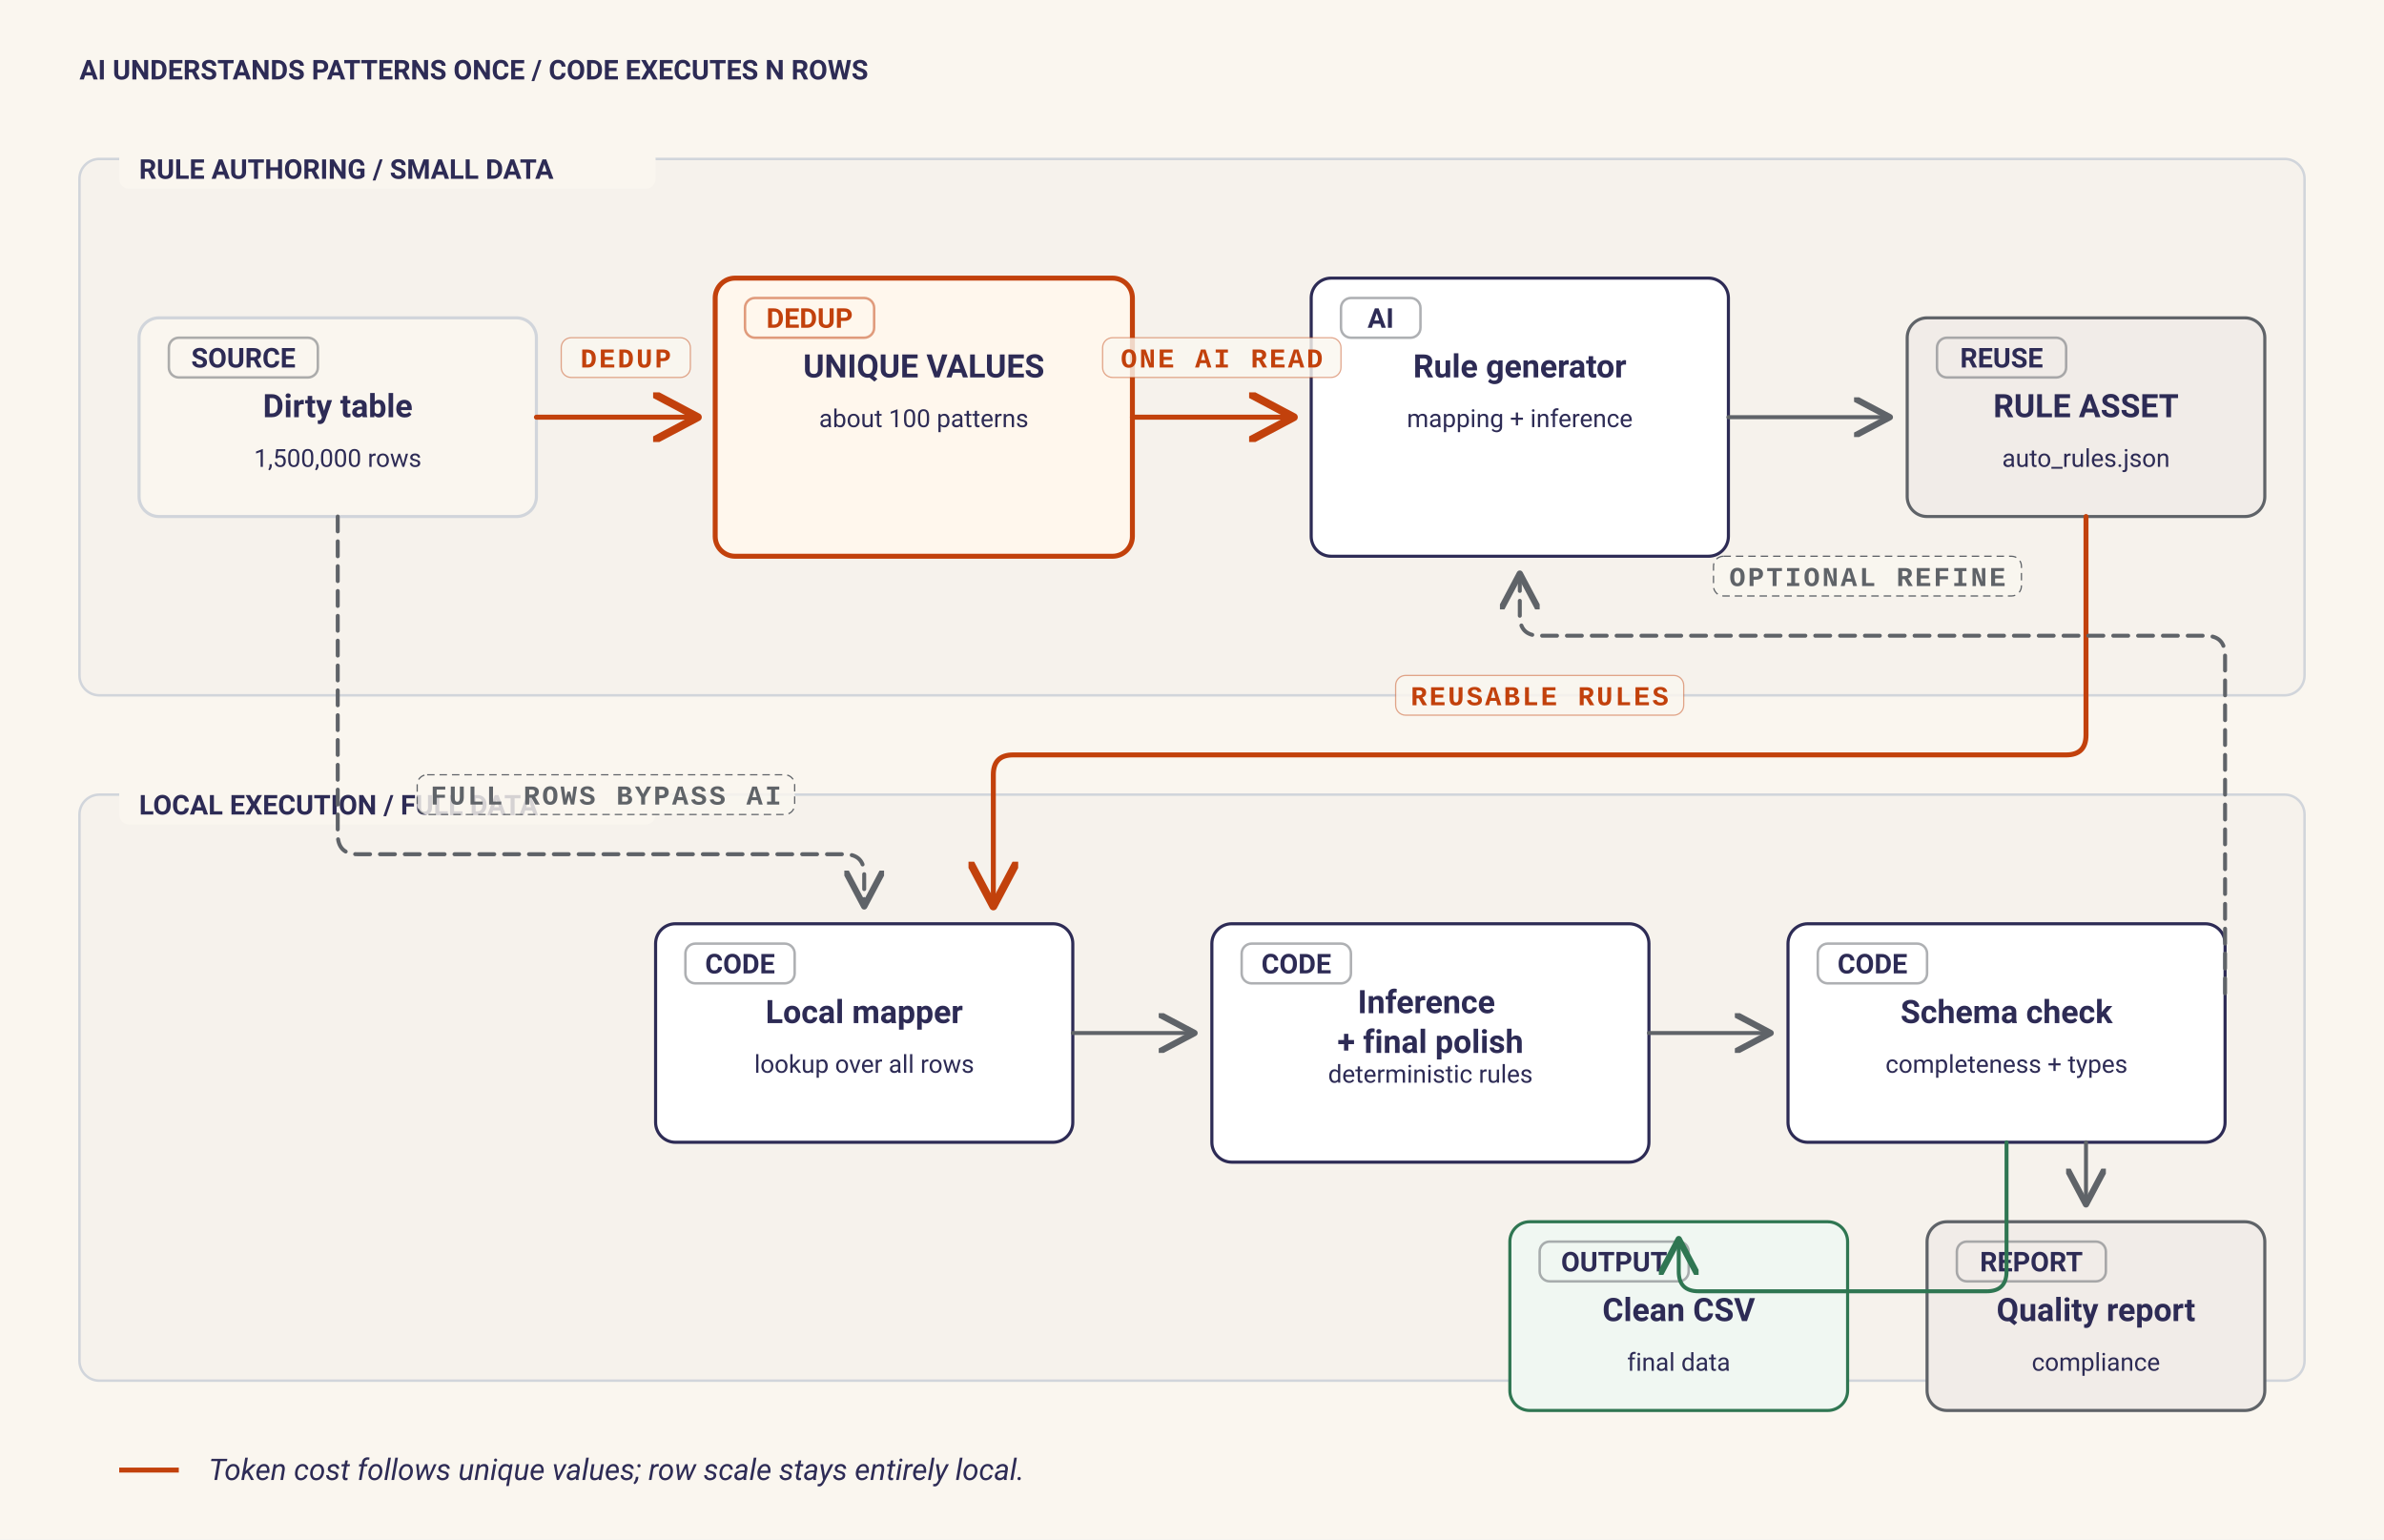
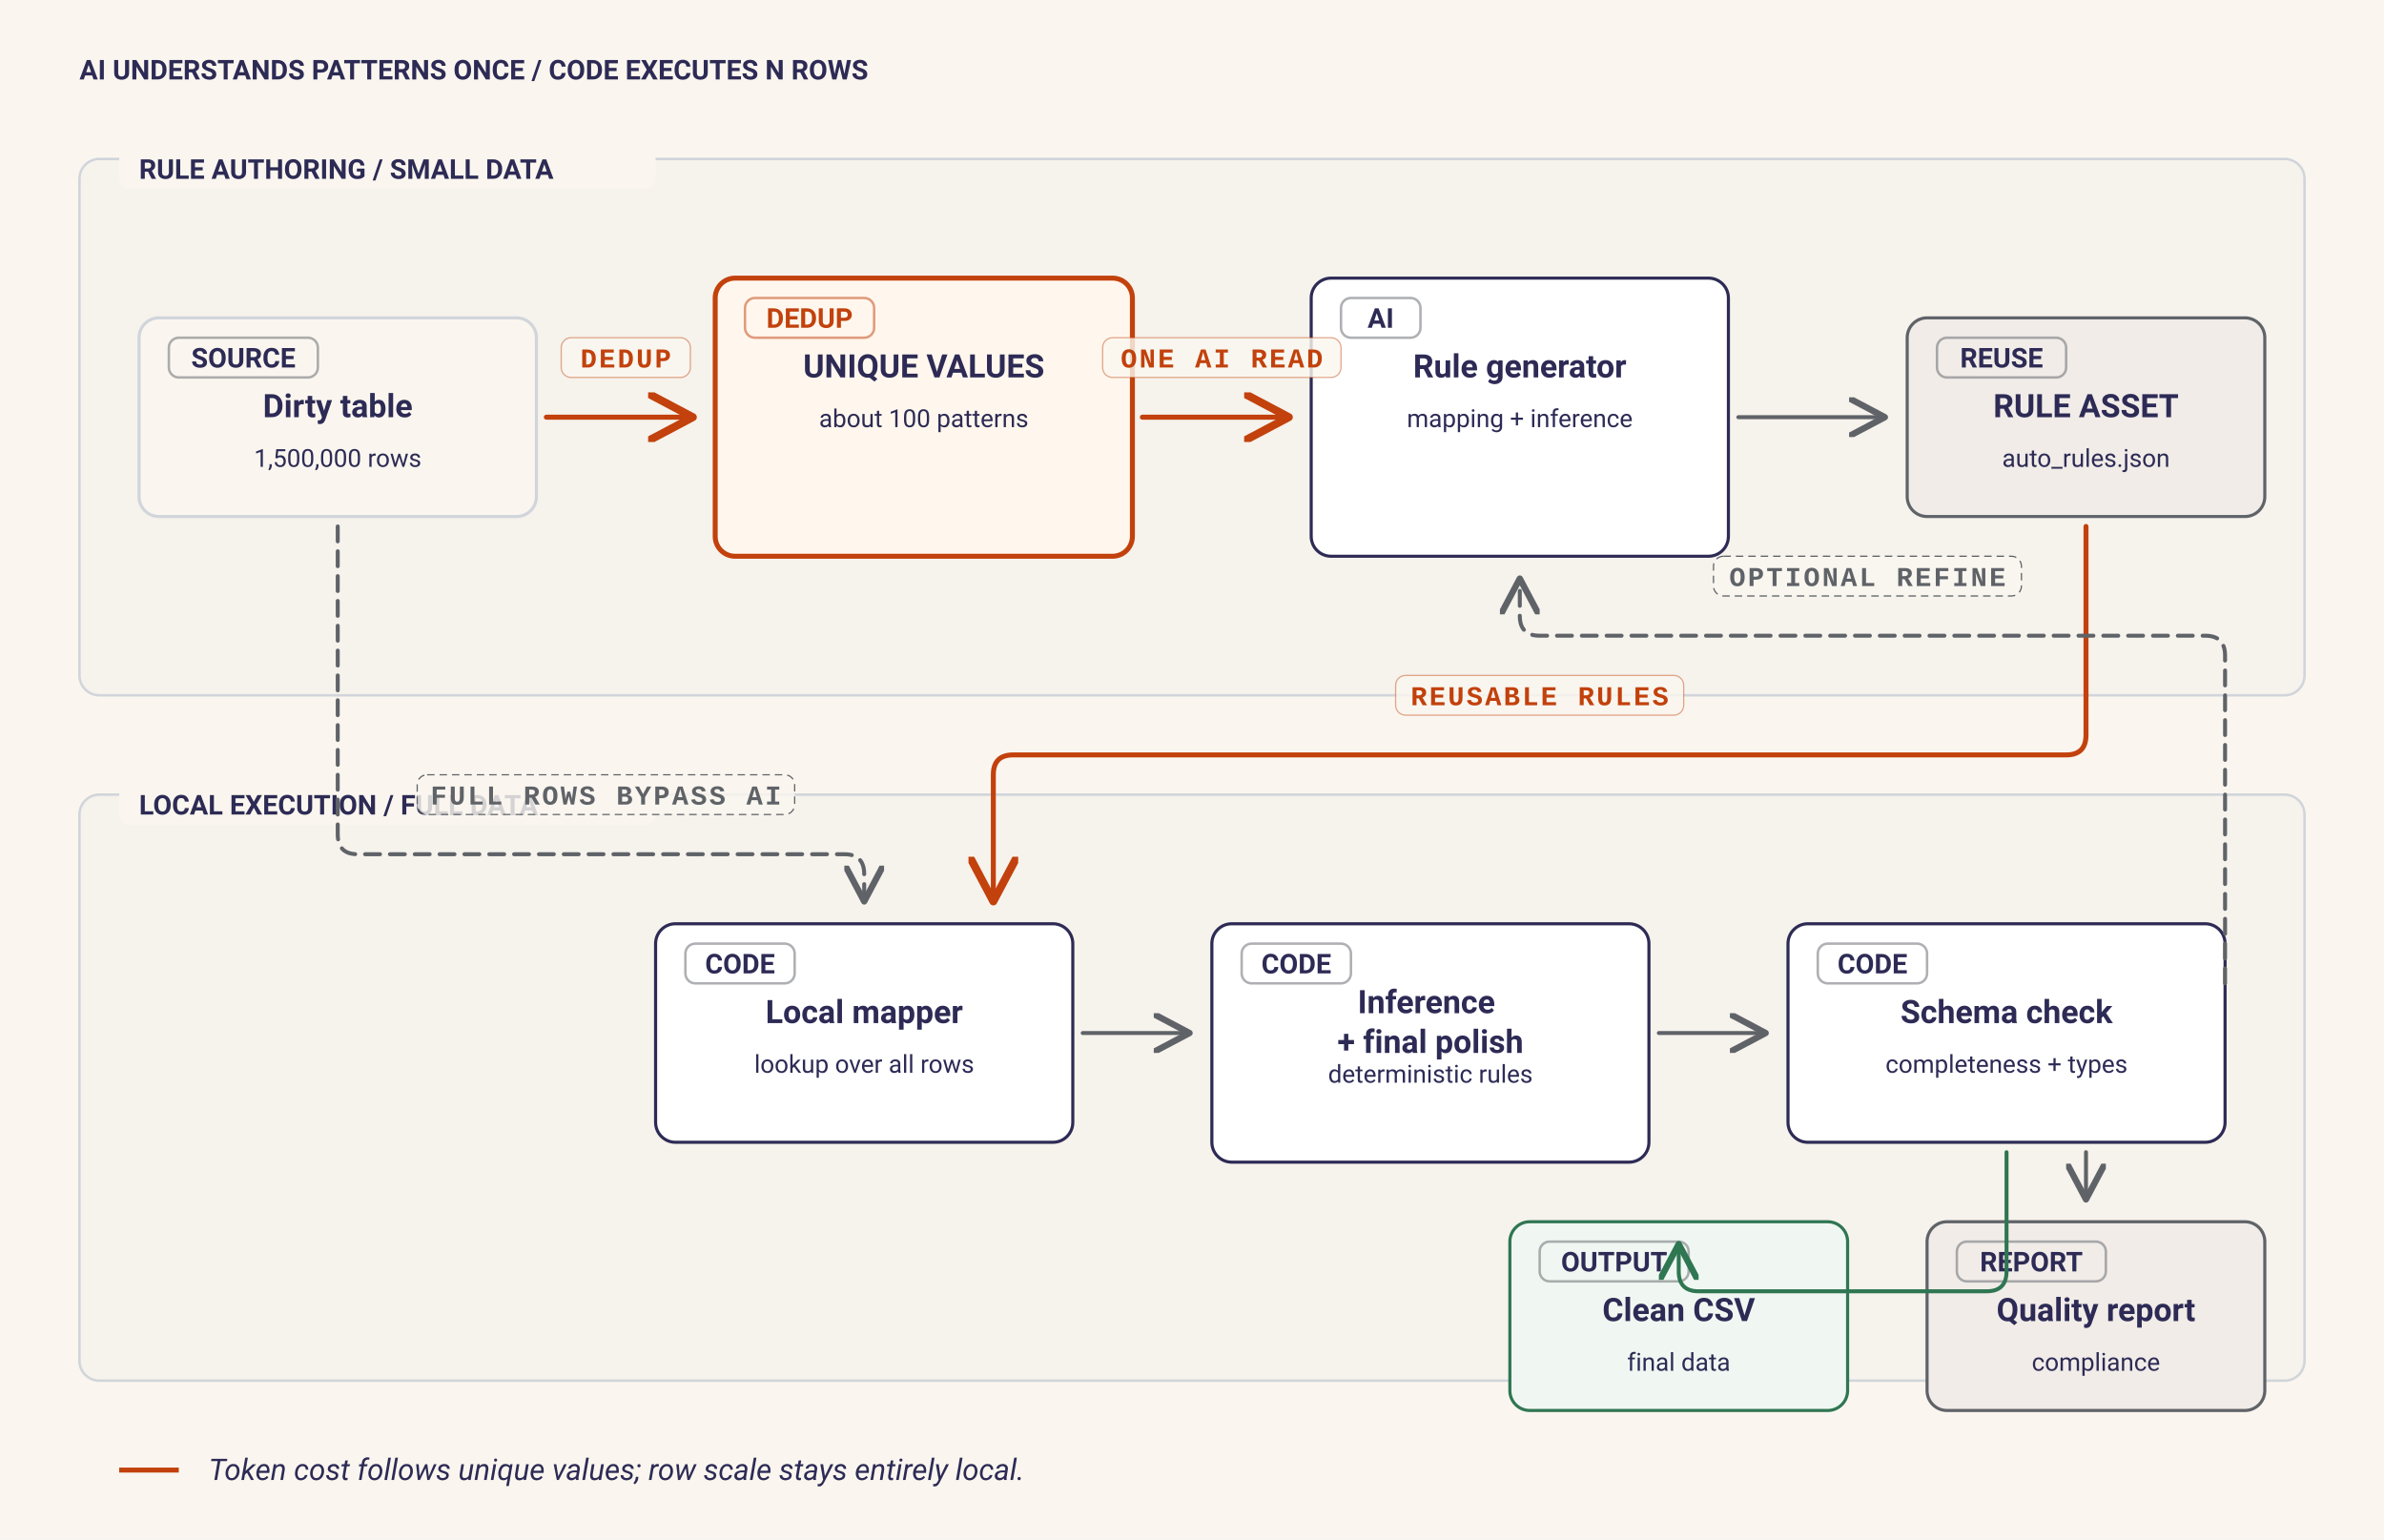
<svg xmlns="http://www.w3.org/2000/svg" class="editorial-diagram editorial-diagram-schema-mapper diagram-typography-standard" viewBox="0 0 960 620" width="100%" role="img" aria-labelledby="schema-mapper-title schema-mapper-desc" preserveAspectRatio="xMidYMid meet">
  <defs>
    <marker id="schema-mapper-arrow-default" markerWidth="10" markerHeight="10" refX="9" refY="5" orient="auto-start-reverse">
      <path d="M0.5,0.5 L9,5 L0.5,9.5" fill="none" stroke="#5f6368" stroke-width="1.6" stroke-linecap="round" stroke-linejoin="round" />
    </marker>
    <marker id="schema-mapper-arrow-accent" markerWidth="10" markerHeight="10" refX="9" refY="5" orient="auto-start-reverse">
      <path d="M0.5,0.5 L9,5 L0.5,9.5" fill="none" stroke="#c2410c" stroke-width="1.6" stroke-linecap="round" stroke-linejoin="round" />
    </marker>
    <marker id="schema-mapper-arrow-success" markerWidth="10" markerHeight="10" refX="9" refY="5" orient="auto-start-reverse">
      <path d="M0.5,0.5 L9,5 L0.5,9.5" fill="none" stroke="#2f7652" stroke-width="1.6" stroke-linecap="round" stroke-linejoin="round" />
    </marker>
    <marker id="schema-mapper-arrow-danger" markerWidth="10" markerHeight="10" refX="9" refY="5" orient="auto-start-reverse">
      <path d="M0.5,0.5 L9,5 L0.5,9.5" fill="none" stroke="#a34444" stroke-width="1.6" stroke-linecap="round" stroke-linejoin="round" />
    </marker>
  </defs>
  <style>
.editorial-diagram text{font-family:-apple-system,BlinkMacSystemFont,'Segoe UI',Roboto,'Noto Sans SC',sans-serif;fill:#2d2b55;letter-spacing:0}
.zone&gt;rect:first-child{fill:#2d2b55;fill-opacity:.018;stroke:#d1d5db;stroke-width:1}
.zone-label-mask{fill:#faf6ef}
.connector-label rect{fill:#faf6ef;fill-opacity:.82}
.zone-label,.node-tag,.connector-label text,.label-eyebrow{font-family:'SFMono-Regular',Consolas,'Liberation Mono','Noto Sans Mono CJK SC',monospace;font-size:11px;font-weight:600;letter-spacing:.08em;fill:#5f6368}
.lane rect{fill:#faf6ef;stroke:#e5e7eb;stroke-width:1}.lane-tinted rect{fill:#2d2b55;fill-opacity:.018}
.lane line{stroke:#d1d5db;stroke-width:1}.lane-label{font-family:'SFMono-Regular',Consolas,'Liberation Mono','Noto Sans Mono CJK SC',monospace;font-size:11px;font-weight:600;fill:#5f6368;letter-spacing:.06em}
.connector{fill:none;stroke:#5f6368;stroke-width:1.6;stroke-linejoin:round;stroke-linecap:round}
.connector-accent{stroke:#c2410c;stroke-width:2}
.connector-success{stroke:#2f7652}.connector-danger{stroke:#a34444}
.connector-dashed{stroke-dasharray:6 4}
.node-mask,.decision-mask{fill:#faf6ef;stroke:none}
.node-box{fill:#ffffff;stroke:#2d2b55;stroke-width:1.25}
.node-muted .node-box{fill:#faf6ef;stroke:#d1d5db}
.node-store .node-box{fill:#2d2b55;fill-opacity:.045;stroke:#5f6368}
.node-optional .node-box{fill:#faf6ef;stroke:#d1d5db;stroke-dasharray:6 4}
.node-focal .node-box{fill:#fff7ed;stroke:#c2410c;stroke-width:2}
.node-success .node-box{fill:#f0f7f2;stroke:#2f7652}
.node-danger .node-box{fill:#fdf2f2;stroke:#a34444}
.node-tag-box{fill:none;stroke:#5f6368;stroke-opacity:.5}
.node-focal .node-tag-box{stroke:#c2410c}.node-focal .node-tag{fill:#c2410c}
.node-title,.decision-title{font-size:13px;font-weight:650}
.node-subtitle,.decision-subtitle{font-family:'SFMono-Regular',Consolas,'Liberation Mono','Noto Sans Mono CJK SC',monospace;font-size:10px;fill:#5f6368}
.decision-box{fill:#ffffff;stroke:#2d2b55;stroke-width:1.25}
.decision-focal .decision-box{fill:#fff7ed;stroke:#c2410c;stroke-width:2}
.connector-label rect{stroke:#e5e7eb;stroke-width:.5}
.connector-label-accent rect{stroke:#c2410c;stroke-opacity:.45}.connector-label-accent text{fill:#c2410c}
.connector-label-success rect{stroke:#2f7652;stroke-opacity:.45}.connector-label-success text{fill:#2f7652}
.connector-label-danger rect{stroke:#a34444;stroke-opacity:.45}.connector-label-danger text{fill:#a34444}
.connector-label-dashed rect{stroke:#5f6368;stroke-dasharray:3 2}.connector-label-dashed text{fill:#5f6368}
.annotation line{stroke:#c2410c;stroke-width:2}.annotation text{font-size:12px;font-style:italic}
.label-metric{font-family:'SFMono-Regular',Consolas,'Liberation Mono','Noto Sans Mono CJK SC',monospace;font-size:12px;font-weight:600;fill:#c2410c}
.step-header rect{fill:#2d2b55;fill-opacity:.1}.step-header text{font-family:'SFMono-Regular',Consolas,'Liberation Mono','Noto Sans Mono CJK SC',monospace;font-size:11px;font-weight:600;fill:#5f6368}
.step-header .step-label{letter-spacing:.06em}.step-focal rect{fill:#f97316;fill-opacity:.16}.step-focal text{fill:#c2410c}
.diagram-typography-expanded .zone-label,.diagram-typography-expanded .node-tag,.diagram-typography-expanded .connector-label text,.diagram-typography-expanded .label-eyebrow{font-size:12px}
.diagram-typography-expanded .node-title,.diagram-typography-expanded .decision-title{font-size:14px}
.diagram-typography-expanded .node-subtitle,.diagram-typography-expanded .decision-subtitle{font-size:10px}
.diagram-typography-expanded .annotation text{font-size:13px}
</style>
  <rect width="960" height="620" fill="#faf6ef" />
  <g class="zone">
    <rect x="32" y="64" width="896" height="216" rx="8" />
    <rect class="zone-label-mask" x="48" y="60" width="216" height="16" rx="4" />
    <text class="zone-label" x="56" y="72">RULE AUTHORING / SMALL DATA</text>
  </g>
  <g class="zone">
    <rect x="32" y="320" width="896" height="236" rx="8" />
    <rect class="zone-label-mask" x="48" y="316" width="216" height="16" rx="4" />
    <text class="zone-label" x="56" y="328">LOCAL EXECUTION / FULL DATA</text>
  </g>
  <g class="node node-muted">
    <rect class="node-mask" x="56" y="128" width="160" height="80" rx="8" />
    <rect class="node-box" x="56" y="128" width="160" height="80" rx="8" />
    <rect class="node-tag-box" x="68" y="136" width="60" height="16" rx="4" />
    <text class="node-tag" x="98" y="148" text-anchor="middle">SOURCE</text>
    <text class="node-title" text-anchor="middle">
      <tspan x="136" y="168">Dirty table</tspan>
    </text>
    <text class="node-subtitle" text-anchor="middle">
      <tspan x="136" y="188">1,500,000 rows</tspan>
    </text>
  </g>
  <g class="node node-focal">
    <rect class="node-mask" x="288" y="112" width="168" height="112" rx="8" />
    <rect class="node-box" x="288" y="112" width="168" height="112" rx="8" />
    <rect class="node-tag-box" x="300" y="120" width="52" height="16" rx="4" />
    <text class="node-tag" x="326" y="132" text-anchor="middle">DEDUP</text>
    <text class="node-title" text-anchor="middle">
      <tspan x="372" y="152">UNIQUE VALUES</tspan>
    </text>
    <text class="node-subtitle" text-anchor="middle">
      <tspan x="372" y="172">about 100 patterns</tspan>
    </text>
  </g>
  <g class="node node-default">
    <rect class="node-mask" x="528" y="112" width="168" height="112" rx="8" />
    <rect class="node-box" x="528" y="112" width="168" height="112" rx="8" />
    <rect class="node-tag-box" x="540" y="120" width="32" height="16" rx="4" />
    <text class="node-tag" x="556" y="132" text-anchor="middle">AI</text>
    <text class="node-title" text-anchor="middle">
      <tspan x="612" y="152">Rule generator</tspan>
    </text>
    <text class="node-subtitle" text-anchor="middle">
      <tspan x="612" y="172">mapping + inference</tspan>
    </text>
  </g>
  <g class="node node-store">
    <rect class="node-mask" x="768" y="128" width="144" height="80" rx="8" />
    <rect class="node-box" x="768" y="128" width="144" height="80" rx="8" />
    <rect class="node-tag-box" x="780" y="136" width="52" height="16" rx="4" />
    <text class="node-tag" x="806" y="148" text-anchor="middle">REUSE</text>
    <text class="node-title" text-anchor="middle">
      <tspan x="840" y="168">RULE ASSET</tspan>
    </text>
    <text class="node-subtitle" text-anchor="middle">
      <tspan x="840" y="188">auto_rules.json</tspan>
    </text>
  </g>
  <g class="node node-default">
    <rect class="node-mask" x="264" y="372" width="168" height="88" rx="8" />
    <rect class="node-box" x="264" y="372" width="168" height="88" rx="8" />
    <rect class="node-tag-box" x="276" y="380" width="44" height="16" rx="4" />
    <text class="node-tag" x="298" y="392" text-anchor="middle">CODE</text>
    <text class="node-title" text-anchor="middle">
      <tspan x="348" y="412">Local mapper</tspan>
    </text>
    <text class="node-subtitle" text-anchor="middle">
      <tspan x="348" y="432">lookup over all rows</tspan>
    </text>
  </g>
  <g class="node node-default">
    <rect class="node-mask" x="488" y="372" width="176" height="96" rx="8" />
    <rect class="node-box" x="488" y="372" width="176" height="96" rx="8" />
    <rect class="node-tag-box" x="500" y="380" width="44" height="16" rx="4" />
    <text class="node-tag" x="522" y="392" text-anchor="middle">CODE</text>
    <text class="node-title" text-anchor="middle">
      <tspan x="576" y="408">Inference</tspan>
      <tspan x="576" y="424">+ final polish</tspan>
    </text>
    <text class="node-subtitle" text-anchor="middle">
      <tspan x="576" y="436">deterministic rules</tspan>
    </text>
  </g>
  <g class="node node-default">
    <rect class="node-mask" x="720" y="372" width="176" height="88" rx="8" />
    <rect class="node-box" x="720" y="372" width="176" height="88" rx="8" />
    <rect class="node-tag-box" x="732" y="380" width="44" height="16" rx="4" />
    <text class="node-tag" x="754" y="392" text-anchor="middle">CODE</text>
    <text class="node-title" text-anchor="middle">
      <tspan x="808" y="412">Schema check</tspan>
    </text>
    <text class="node-subtitle" text-anchor="middle">
      <tspan x="808" y="432">completeness + types</tspan>
    </text>
  </g>
  <g class="node node-success">
    <rect class="node-mask" x="608" y="492" width="136" height="76" rx="8" />
    <rect class="node-box" x="608" y="492" width="136" height="76" rx="8" />
    <rect class="node-tag-box" x="620" y="500" width="60" height="16" rx="4" />
    <text class="node-tag" x="650" y="512" text-anchor="middle">OUTPUT</text>
    <text class="node-title" text-anchor="middle">
      <tspan x="676" y="532">Clean CSV</tspan>
    </text>
    <text class="node-subtitle" text-anchor="middle">
      <tspan x="676" y="552">final data</tspan>
    </text>
  </g>
  <g class="node node-store">
    <rect class="node-mask" x="776" y="492" width="136" height="76" rx="8" />
    <rect class="node-box" x="776" y="492" width="136" height="76" rx="8" />
    <rect class="node-tag-box" x="788" y="500" width="60" height="16" rx="4" />
    <text class="node-tag" x="818" y="512" text-anchor="middle">REPORT</text>
    <text class="node-title" text-anchor="middle">
      <tspan x="844" y="532">Quality report</tspan>
    </text>
    <text class="node-subtitle" text-anchor="middle">
      <tspan x="844" y="552">compliance</tspan>
    </text>
  </g>
-   <path class="connector connector-accent" d="M 216 168 L 281 168" marker-end="url(#schema-mapper-arrow-accent)" />
-   <path class="connector connector-accent" d="M 456 168 L 521 168" marker-end="url(#schema-mapper-arrow-accent)" />
-   <path class="connector connector-default" d="M 696 168 L 761 168" marker-end="url(#schema-mapper-arrow-default)" />
-   <path class="connector connector-dashed" d="M 136 208 L 136 336 Q 136 344 144 344 L 340 344 Q 348 344 348 352 L 348 365" marker-end="url(#schema-mapper-arrow-default)" />
-   <path class="connector connector-accent" d="M 840 208 L 840 296 Q 840 304 832 304 L 408 304 Q 400 304 400 312 L 400 365" marker-end="url(#schema-mapper-arrow-accent)" />
-   <path class="connector connector-default" d="M 432 416 L 481 416" marker-end="url(#schema-mapper-arrow-default)" />
-   <path class="connector connector-default" d="M 664 416 L 713 416" marker-end="url(#schema-mapper-arrow-default)" />
-   <path class="connector connector-success" d="M 808 460 L 808 512 Q 808 520 800 520 L 684 520 Q 676 520 676 512 L 676 499" marker-end="url(#schema-mapper-arrow-success)" />
-   <path class="connector connector-default" d="M 840 460 L 840 485" marker-end="url(#schema-mapper-arrow-default)" />
-   <path class="connector connector-dashed" d="M 896 400 L 896 264 Q 896 256 888 256 L 620 256 Q 612 256 612 248 L 612 231" marker-end="url(#schema-mapper-arrow-default)" />
+   <path class="connector connector-accent" d="M 220 168 L 279 168" marker-end="url(#schema-mapper-arrow-accent)" />
+   <path class="connector connector-accent" d="M 460 168 L 519 168" marker-end="url(#schema-mapper-arrow-accent)" />
+   <path class="connector connector-default" d="M 700 168 L 759 168" marker-end="url(#schema-mapper-arrow-default)" />
+   <path class="connector connector-dashed" d="M 136 212 L 136 336 Q 136 344 144 344 L 340 344 Q 348 344 348 352 L 348 363" marker-end="url(#schema-mapper-arrow-default)" />
+   <path class="connector connector-accent" d="M 840 212 L 840 296 Q 840 304 832 304 L 408 304 Q 400 304 400 312 L 400 363" marker-end="url(#schema-mapper-arrow-accent)" />
+   <path class="connector connector-default" d="M 436 416 L 479 416" marker-end="url(#schema-mapper-arrow-default)" />
+   <path class="connector connector-default" d="M 668 416 L 711 416" marker-end="url(#schema-mapper-arrow-default)" />
+   <path class="connector connector-success" d="M 808 464 L 808 512 Q 808 520 800 520 L 684 520 Q 676 520 676 512 L 676 501" marker-end="url(#schema-mapper-arrow-success)" />
+   <path class="connector connector-default" d="M 840 464 L 840 483" marker-end="url(#schema-mapper-arrow-default)" />
+   <path class="connector connector-dashed" d="M 896 396 L 896 264 Q 896 256 888 256 L 620 256 Q 612 256 612 248 L 612 233" marker-end="url(#schema-mapper-arrow-default)" />
  <text class="label label-eyebrow" x="32" y="32" text-anchor="start">AI UNDERSTANDS PATTERNS ONCE / CODE EXECUTES N ROWS</text>
  <g class="connector-label connector-label-accent">
    <rect x="226" y="136" width="52" height="16" rx="4" />
    <text x="252" y="148" text-anchor="middle">DEDUP</text>
  </g>
  <g class="connector-label connector-label-accent">
    <rect x="444" y="136" width="96" height="16" rx="4" />
    <text x="492" y="148" text-anchor="middle">ONE AI READ</text>
  </g>
  <g class="connector-label connector-label-dashed">
    <rect x="168" y="312" width="152" height="16" rx="4" />
    <text x="244" y="324" text-anchor="middle">FULL ROWS BYPASS AI</text>
  </g>
  <g class="connector-label connector-label-accent">
    <rect x="562" y="272" width="116" height="16" rx="4" />
    <text x="620" y="284" text-anchor="middle">REUSABLE RULES</text>
  </g>
  <g class="connector-label connector-label-dashed">
    <rect x="690" y="224" width="124" height="16" rx="4" />
    <text x="752" y="236" text-anchor="middle">OPTIONAL REFINE</text>
  </g>
  <g class="annotation">
    <line x1="48" y1="592" x2="72" y2="592" />
    <text x="84" y="596">Token cost follows unique values; row scale stays entirely local.</text>
  </g>
</svg>
